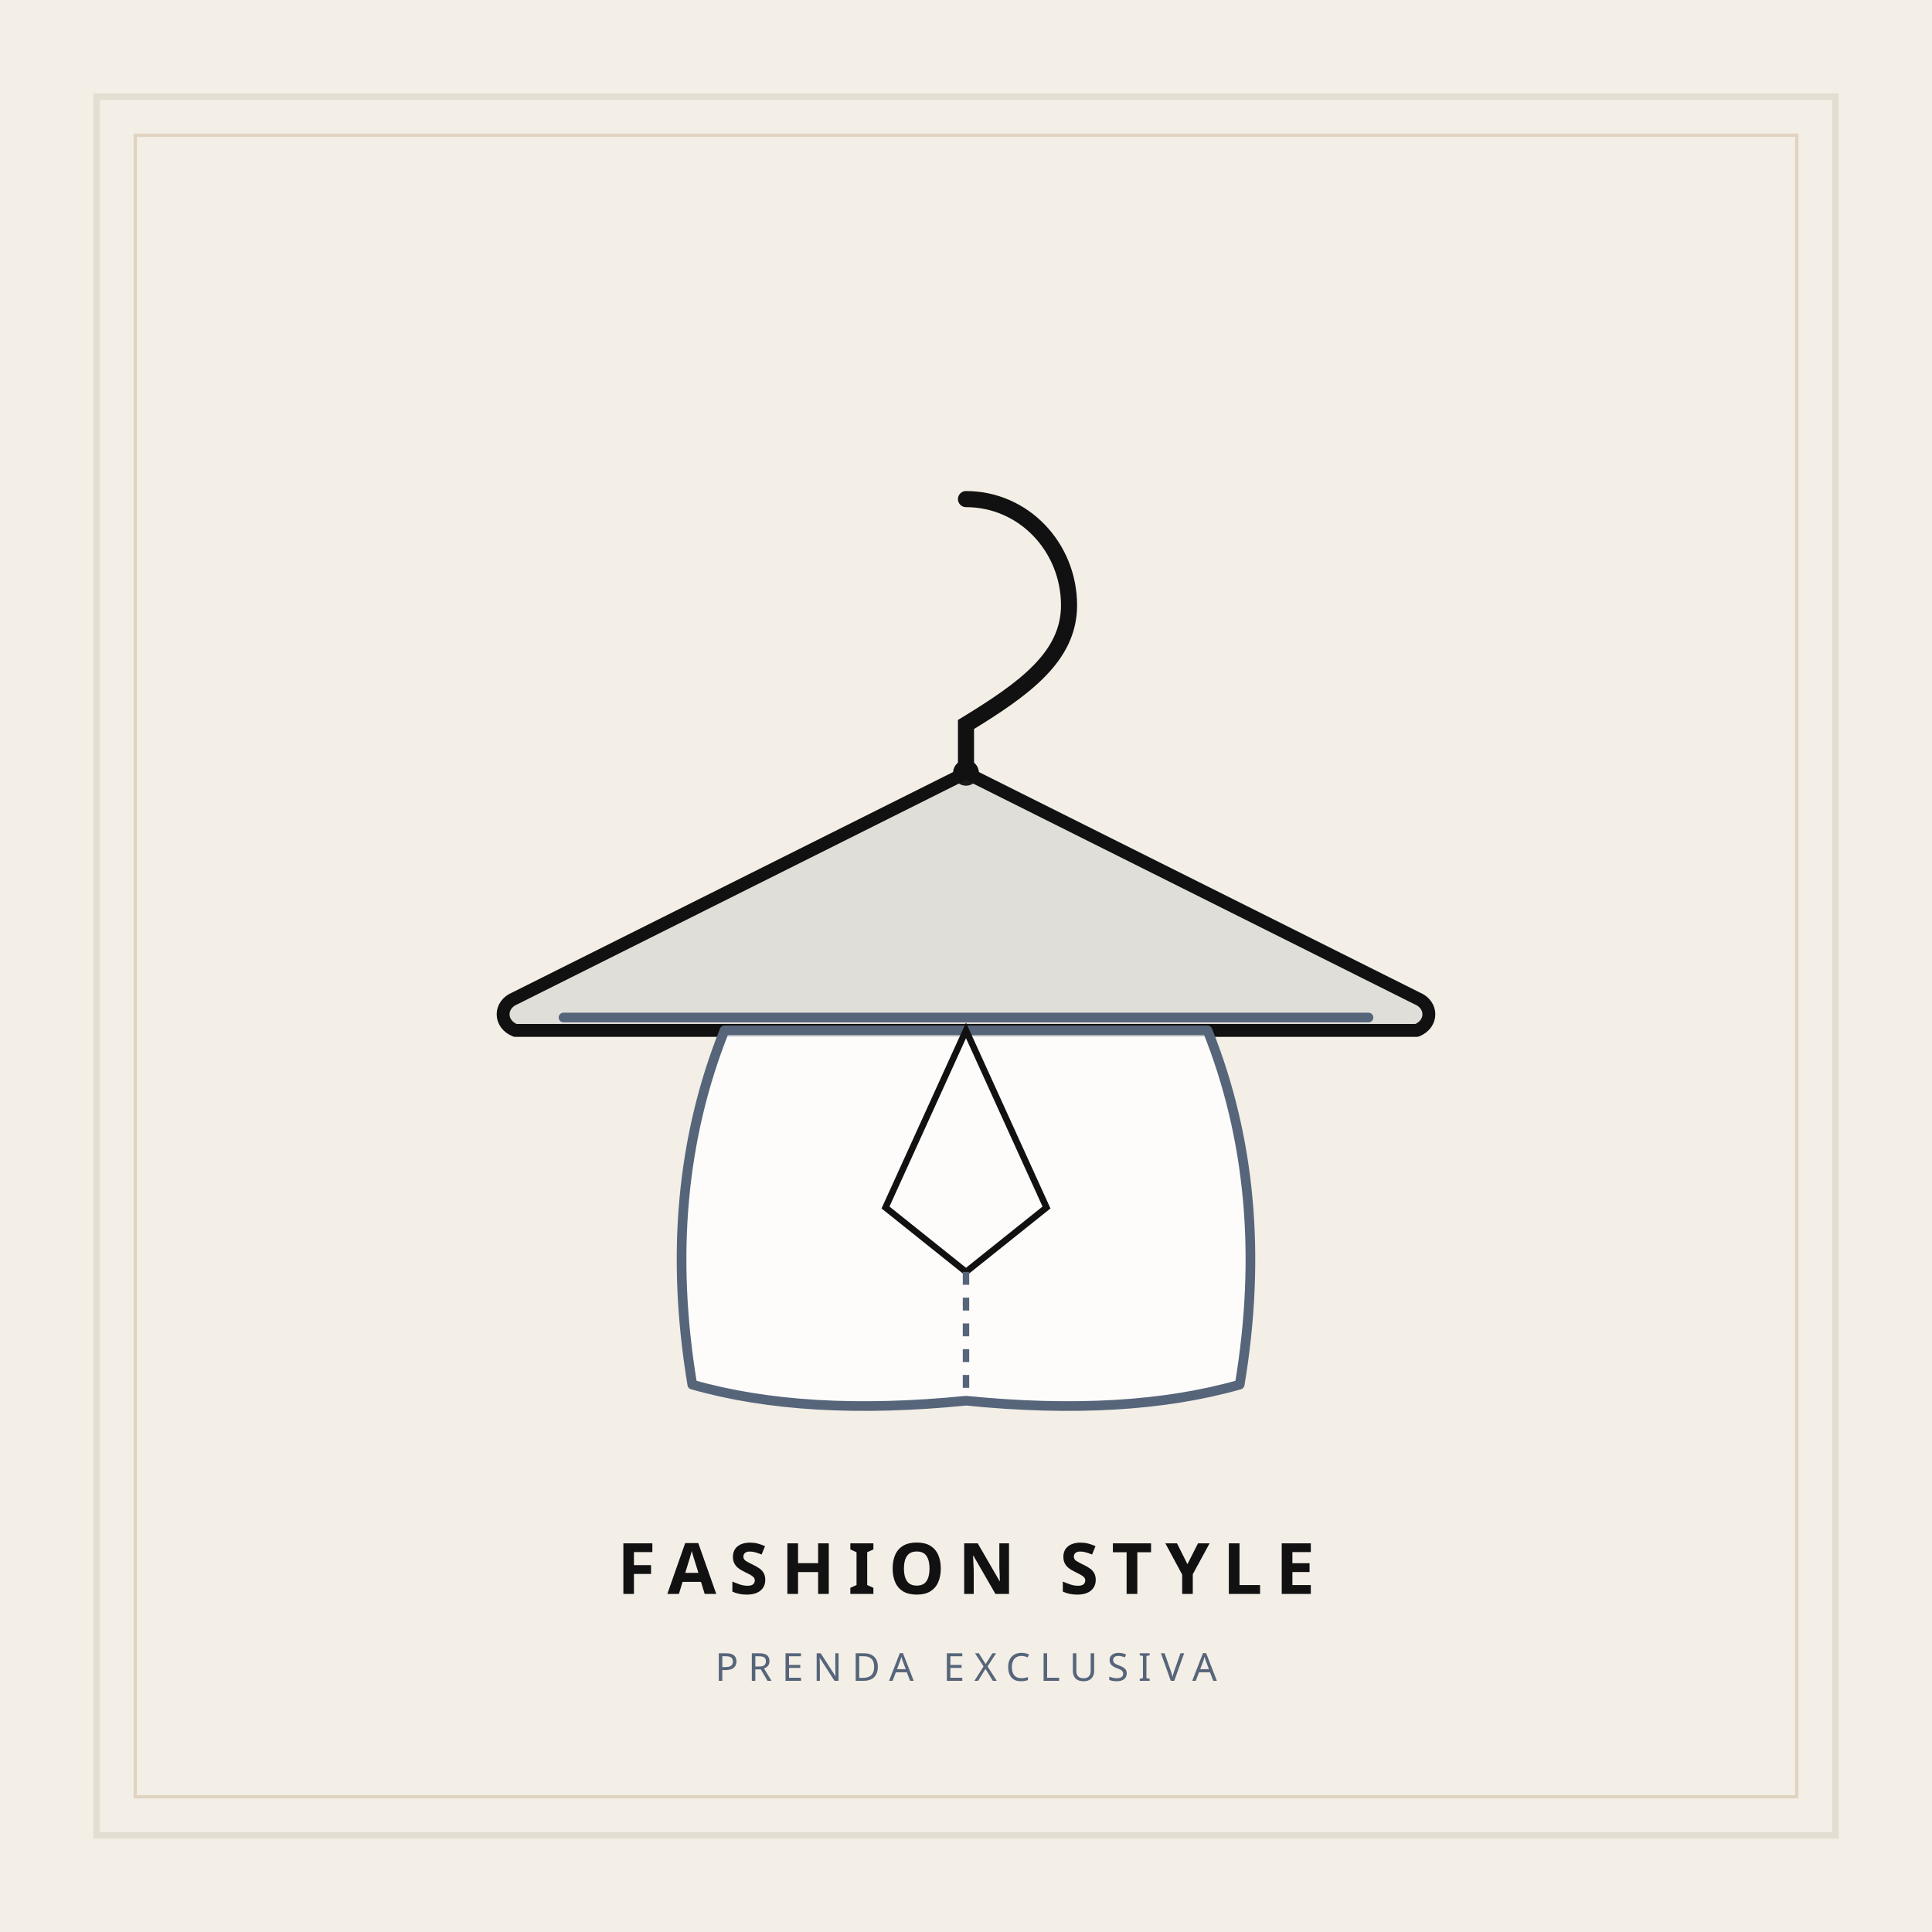
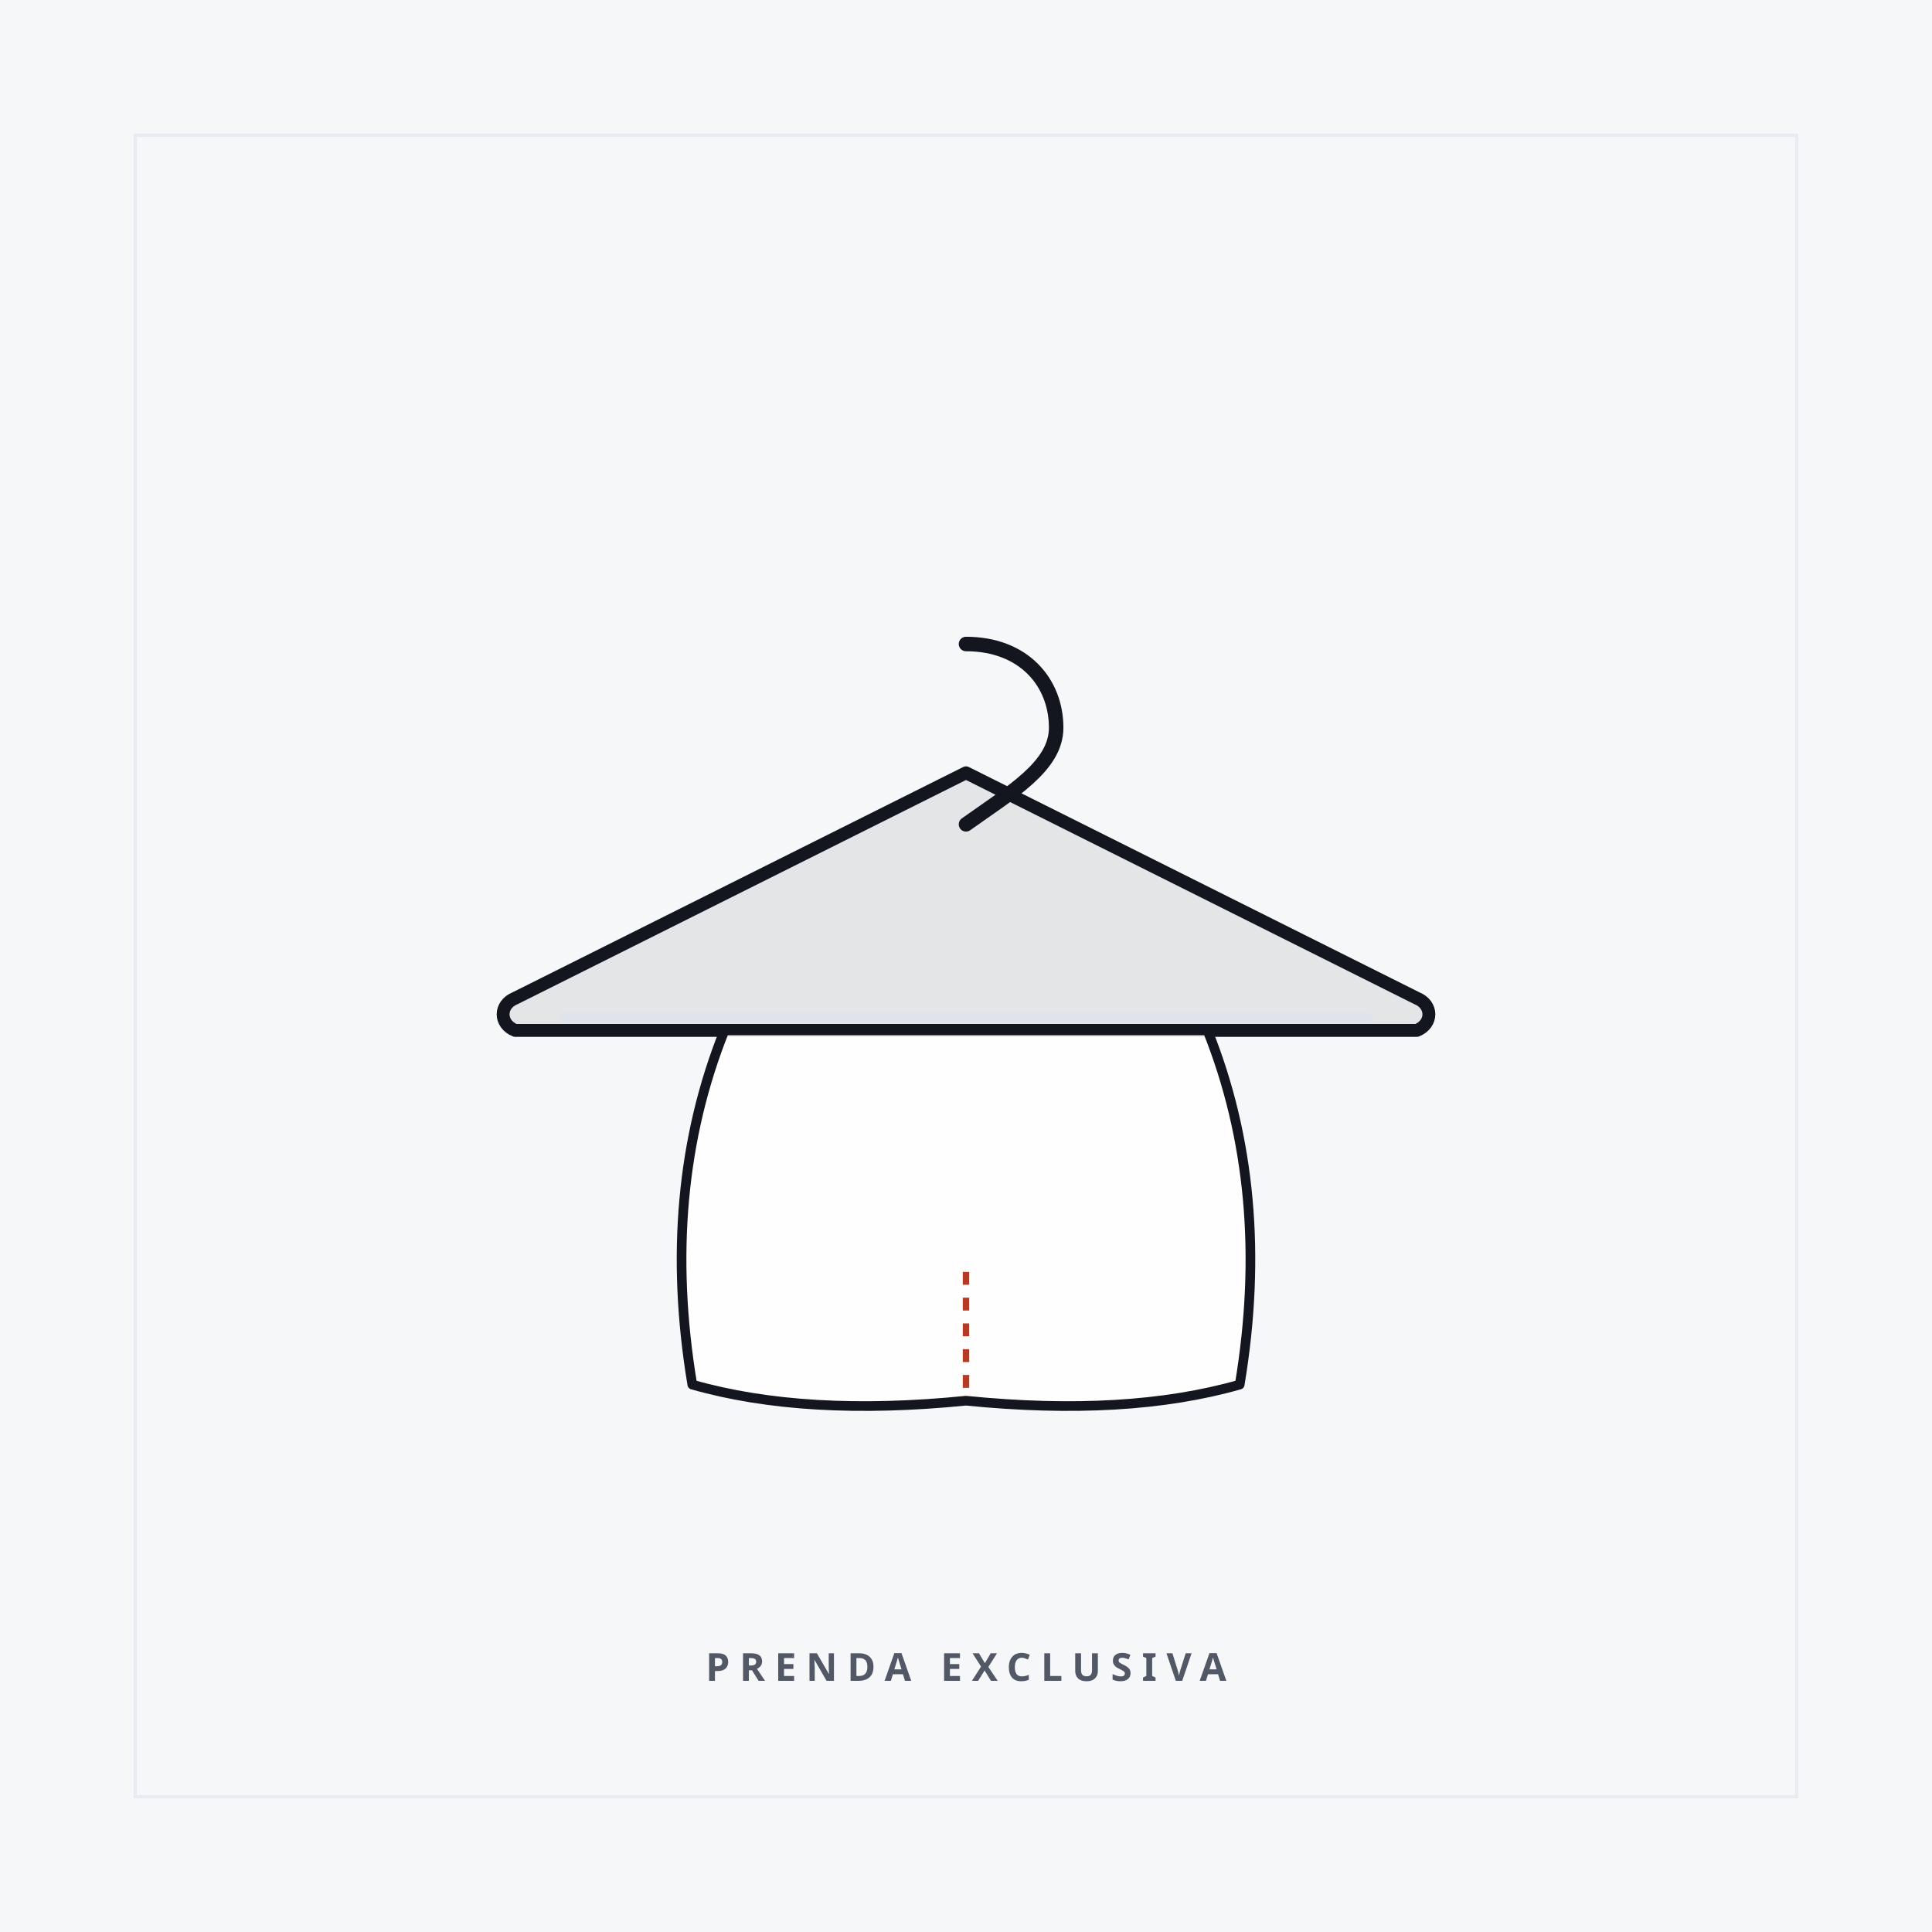
<svg xmlns="http://www.w3.org/2000/svg" viewBox="0 0 600 600" width="600" height="600">
-   <rect width="600" height="600" fill="#F3EEE6" />
-   <rect x="30" y="30" width="540" height="540" fill="none" stroke="#E4DDD2" stroke-width="2" />
-   <rect x="42" y="42" width="516" height="516" fill="none" stroke="#D4C2A8" stroke-width="1" stroke-opacity="0.6" />
+   <rect width="600" height="600" fill="#F6F7F9" />
+   <rect x="42" y="42" width="516" height="516" fill="none" stroke="#DFE3EC" stroke-width="1" stroke-opacity="0.6" />
  <g transform="translate(300, 240)">
-     <path d="M 0 -85 C 18 -85 32 -70 32 -52 C 32 -36 18 -26 0 -15 L 0 0" fill="none" stroke="#111111" stroke-width="5" stroke-linecap="round" />
-     <circle cx="0" cy="0" r="4" fill="#111111" />
-     <path d="M 0 0 L -140 70 C -145 72 -145 78 -140 80 L 140 80 C 145 78 145 72 140 70 Z" fill="#56657A" fill-opacity="0.12" stroke="#111111" stroke-width="4" stroke-linejoin="round" />
-     <line x1="-125" y1="76" x2="125" y2="76" stroke="#56657A" stroke-width="3" stroke-linecap="round" />
-     <path d="M -75 80 Q -95 130 -85 190 Q -50 200 0 195 Q 50 200 85 190 Q 95 130 75 80 Z" fill="#FFFFFF" fill-opacity="0.85" stroke="#56657A" stroke-width="3" stroke-linejoin="round" />
-     <path d="M 0 80 L -25 135 L 0 155 L 25 135 Z" fill="none" stroke="#111111" stroke-width="2" />
-     <line x1="0" y1="155" x2="0" y2="195" stroke="#56657A" stroke-width="2" stroke-dasharray="4,4" />
+     <path d="M 0 -40 C 18 -40 28 -28 28 -14 C 28 -2 14 6 0 16" fill="none" stroke="#14161F" stroke-width="4.5" stroke-linecap="round" />
+     <path d="M 0 0 L -140 70 C -145 72 -145 78 -140 80 L 140 80 C 145 78 145 72 140 70 Z" fill="#14161F" fill-opacity="0.08" stroke="#14161F" stroke-width="4" stroke-linejoin="round" />
+     <line x1="-125" y1="76" x2="125" y2="76" stroke="#DFE3EC" stroke-width="3" stroke-linecap="round" />
+     <path d="M -75 80 Q -95 130 -85 190 Q -50 200 0 195 Q 50 200 85 190 Q 95 130 75 80 Z" fill="#FFFFFF" fill-opacity="0.9" stroke="#14161F" stroke-width="3" stroke-linejoin="round" />
+     <line x1="0" y1="155" x2="0" y2="195" stroke="#B83A24" stroke-width="2" stroke-dasharray="4,4" />
  </g>
-   <text x="300" y="495" font-family="'Poppins', sans-serif" font-size="22" font-weight="700" letter-spacing="4" fill="#111111" text-anchor="middle">FASHION STYLE</text>
-   <text x="300" y="522" font-family="'Montserrat', sans-serif" font-size="12" font-weight="500" letter-spacing="3" fill="#56657A" text-anchor="middle">PRENDA EXCLUSIVA</text>
+   <text x="300" y="522" font-family="'Space Grotesk', sans-serif" font-size="12" font-weight="600" letter-spacing="3" fill="#525866" text-anchor="middle">PRENDA EXCLUSIVA</text>
</svg>
